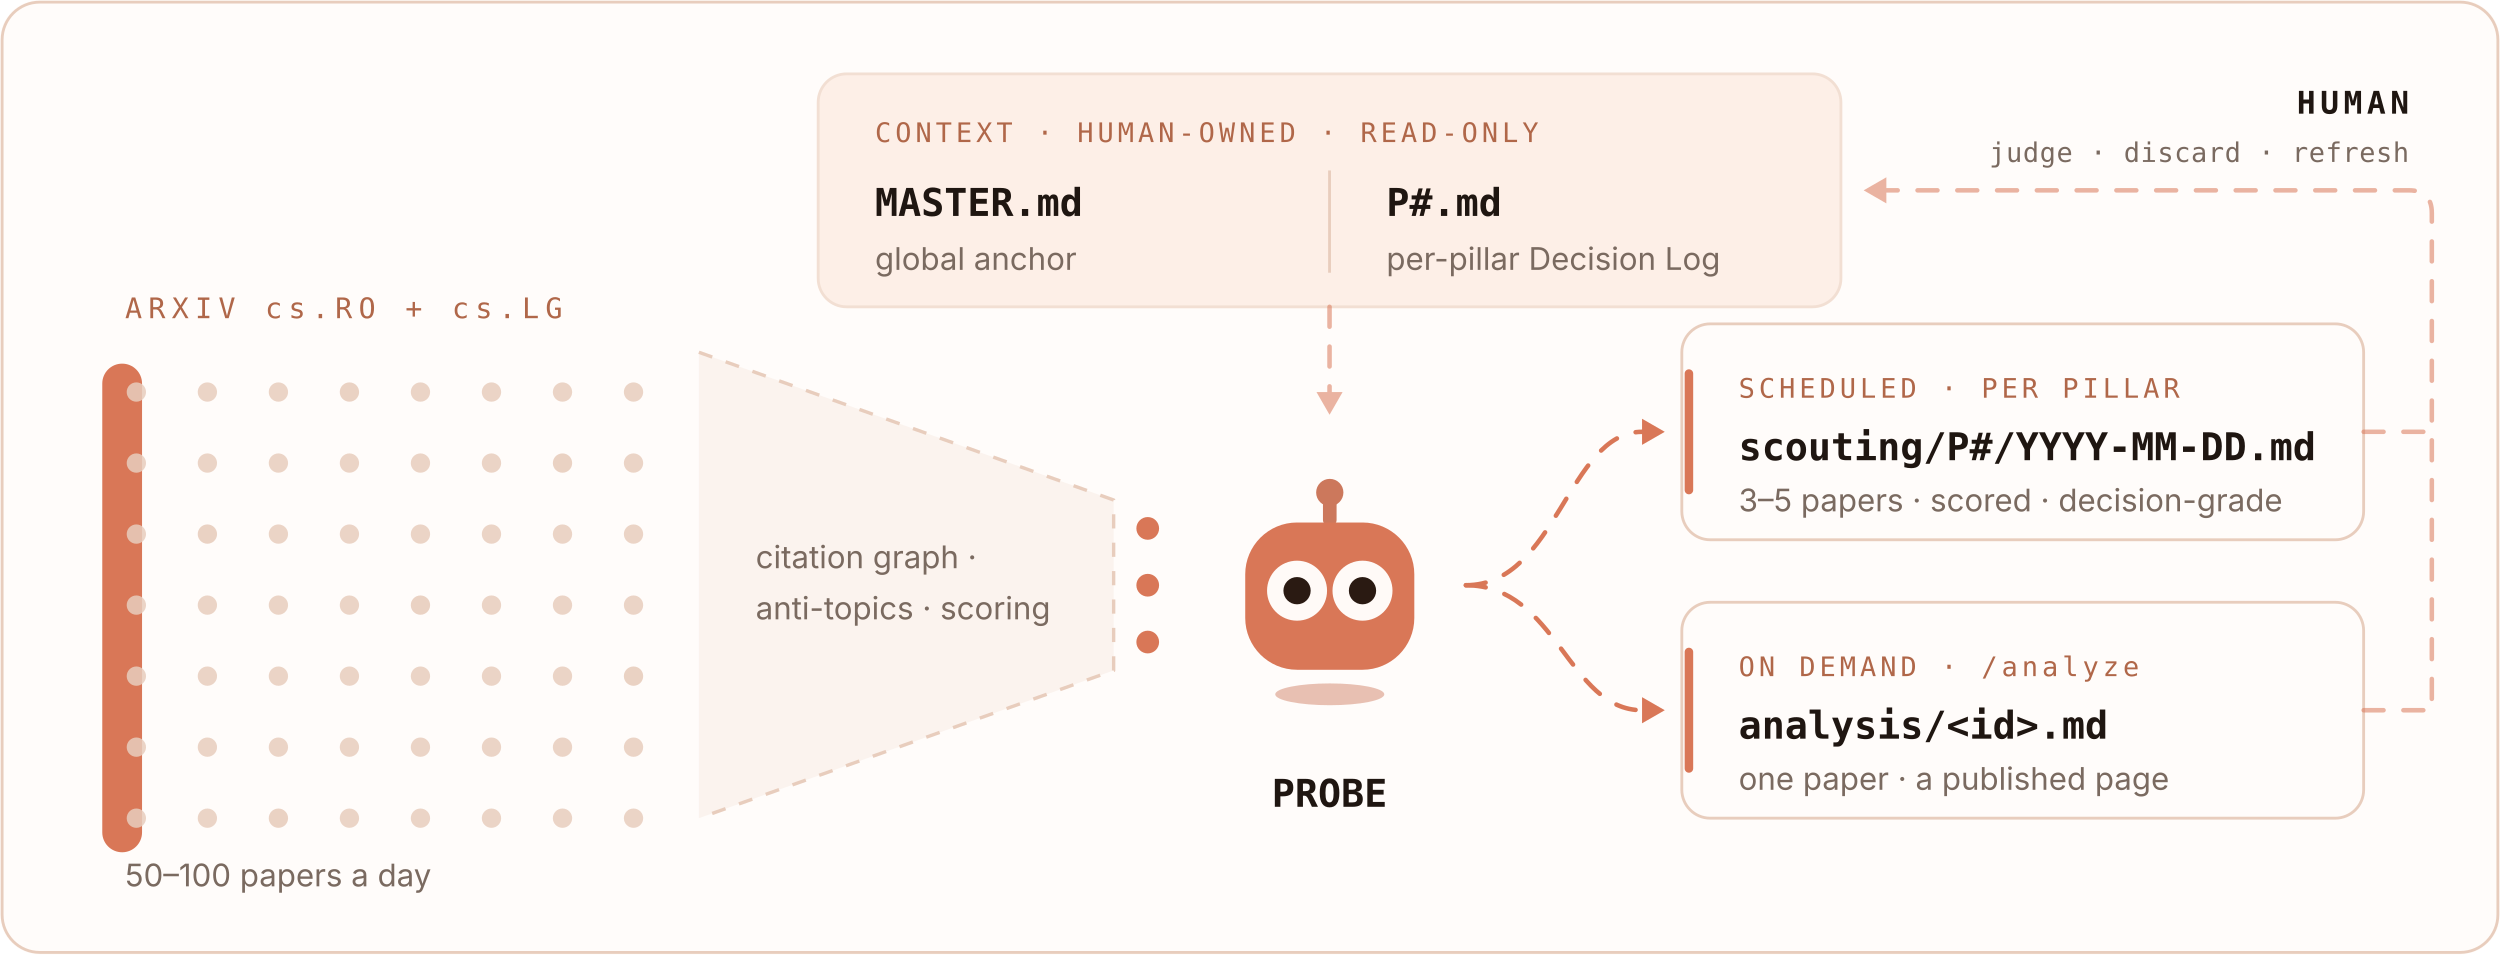
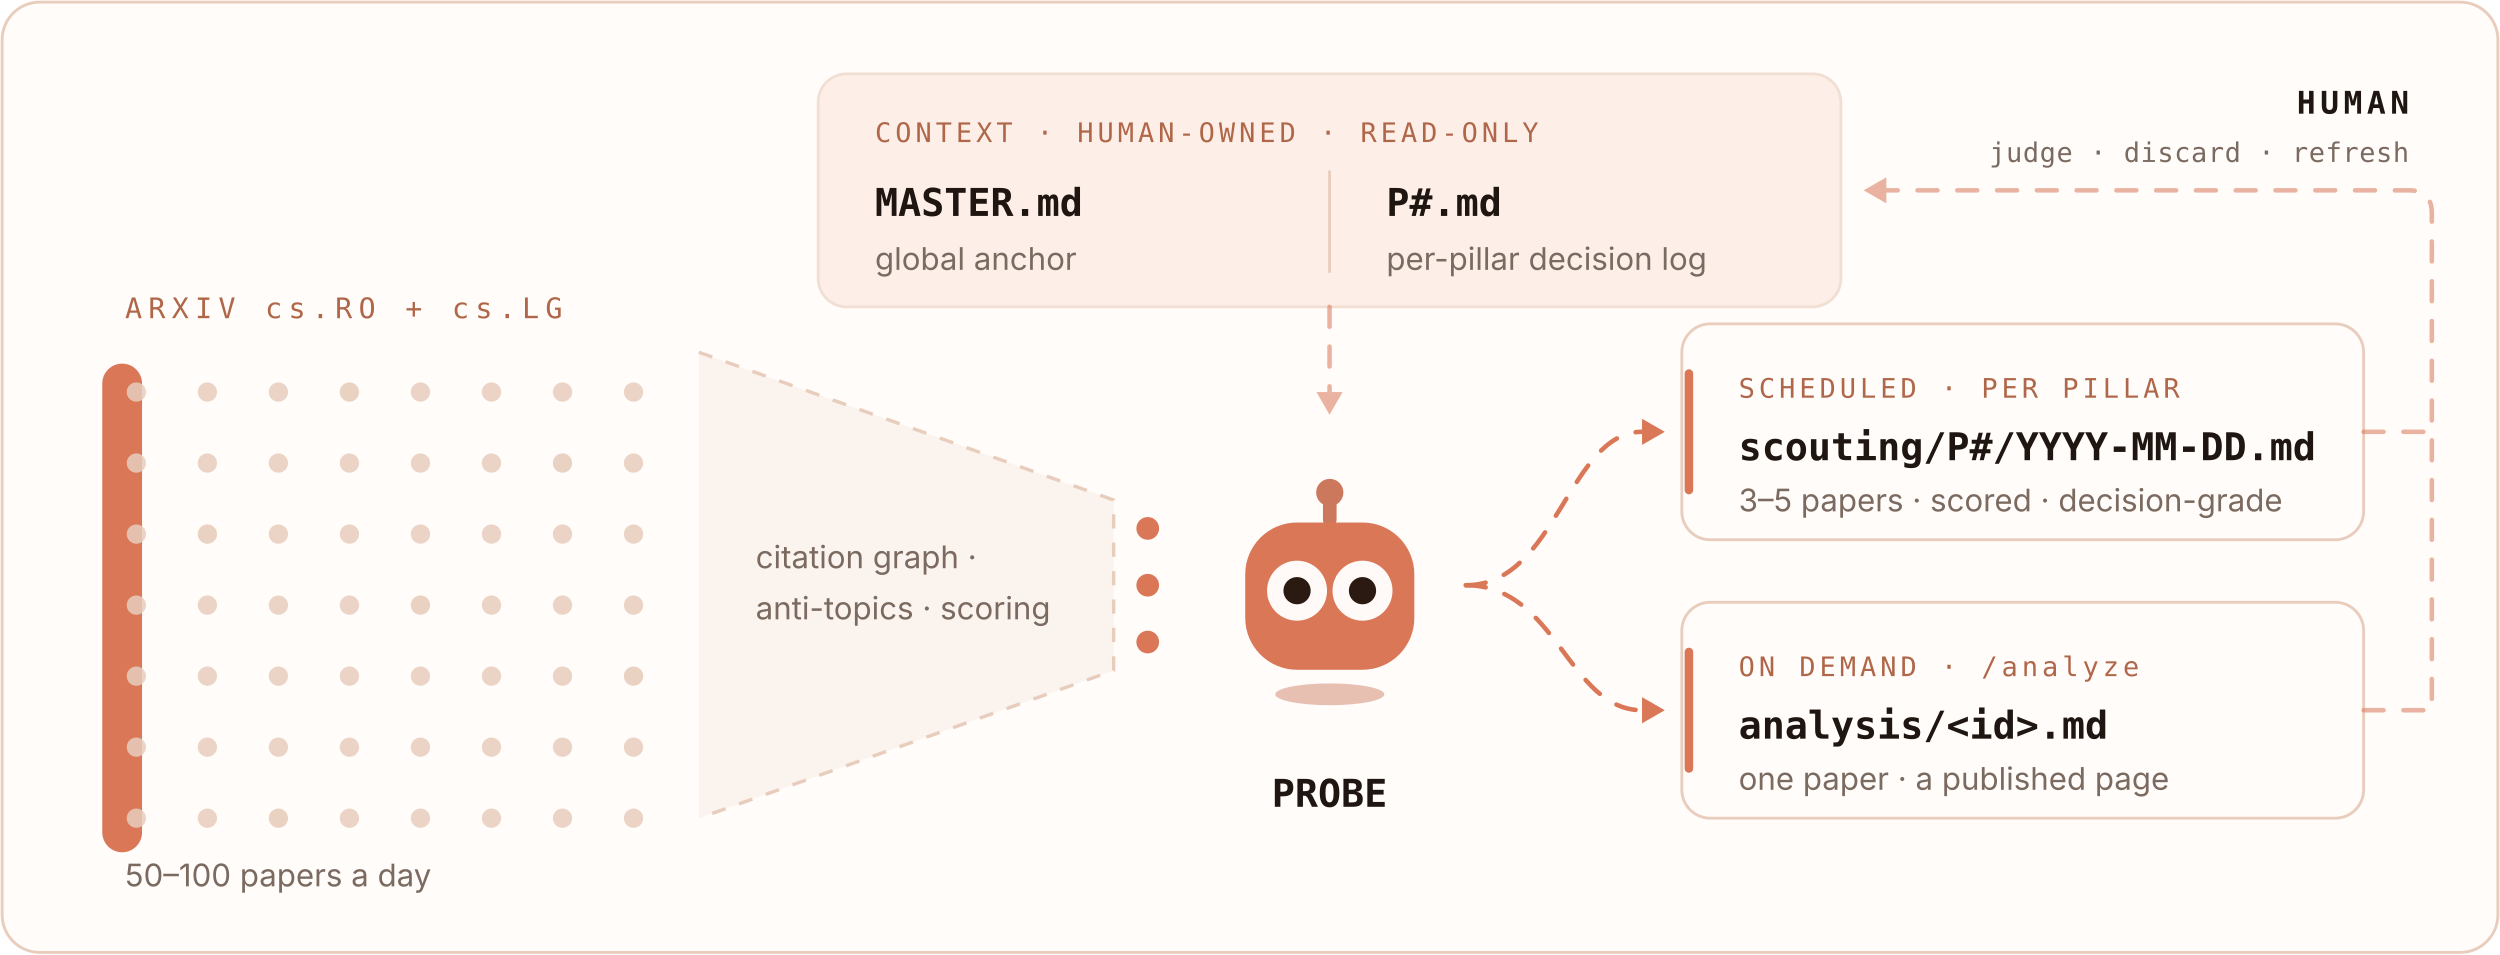
<svg xmlns="http://www.w3.org/2000/svg" width="880" height="336" viewBox="0 0 880 336" role="img" aria-label="PROBE pipeline — arXiv in, scouting and analysis out">
  <style>
    .hull   { fill: #D97757; }
    .iris   { fill: #FFFAF7; }
    .pupil  { fill: #2A1A12; }
    .stalk  { stroke: #CC785C; stroke-width: 5; stroke-linecap: round; fill: none; }
    .beacon { fill: #CC785C; }
    .wave   { fill: none; stroke: #CC785C; stroke-width: 2.6;
              stroke-linecap: round; opacity: 0; }
    .shadow { fill: #CC785C; opacity: .45; }
    .rig    { animation: bob 3.4s ease-in-out infinite; }
    .w1     { animation: ping 2.6s ease-in-out infinite; }
    .w2     { animation: ping 2.6s ease-in-out .34s infinite; }
    .lid    { animation: blink 5.4s ease-in-out infinite; }
    .eL, .eL .lid { transform-origin: 36px 52px; }
    .eR, .eR .lid { transform-origin: 60px 52px; }
    @keyframes bob   { 0%, 100% { transform: translateY(0); } 50% { transform: translateY(-3px); } }
    @keyframes ping  { 0%, 100% { opacity: 0; } 12%, 42% { opacity: .85; } 58% { opacity: 0; } }
    @keyframes blink { 0%, 88%, 100% { transform: scaleY(1); }
                       92% { transform: scaleY(.06); } 96% { transform: scaleY(1); } }
    @keyframes march { to { stroke-dashoffset: -14; } }

    .m    { font-family: ui-monospace, SFMono-Regular, 'SF Mono', Menlo, Consolas, monospace; }
    .lab  { font-family: ui-monospace, SFMono-Regular, 'SF Mono', Menlo, Consolas, monospace; font-size: 10px; letter-spacing: 2.2px; fill: #B06749; }
    .tick { font-family: ui-monospace, SFMono-Regular, 'SF Mono', Menlo, Consolas, monospace; font-size: 9.5px; letter-spacing: 1.4px; fill: #B06749; }
    .path { font-family: ui-monospace, SFMono-Regular, 'SF Mono', Menlo, Consolas, monospace; font-size: 13.5px; font-weight: 700; fill: #1F1611; }
    .note { font-family: system-ui, -apple-system, 'Segoe UI', 'Noto Sans KR', sans-serif; font-size: 11px; fill: #7A6A60; }
    .wire { fill: none; stroke: #D97757; stroke-width: 1.6; stroke-linecap: round;
            stroke-linejoin: round; }
    .flow { stroke-dasharray: 7 7; animation: march 1.1s linear infinite; }
    .head  { fill: #D97757; }
    .human { opacity: .55; }

    .d    { fill: #E8CDBD; opacity: .85; }
    .mk   { fill: #E8CDBD; opacity: .9; }
    .tv   { fill: #D97757; opacity: 0; }
    .keep { fill: #D97757; animation: keep 9s linear infinite; }
    .scan { animation: scan 9s linear infinite; }
    @keyframes scan {
      0%        { transform: translateX(0); opacity: 0; }
      3%        { opacity: .11; }
      30%       { transform: translateX(196px); opacity: .11; }
      34%, 100% { transform: translateX(196px); opacity: 0; }
    }
    @keyframes keep {
      0%, 34%   { opacity: 1; }
      40%, 100% { opacity: 0; }
    }
    #m0 { animation: mark0 9s linear infinite; }
    @keyframes mark0 {
      0%, 4.6%        { fill: #E8CDBD; transform: scale(1); }
      6.1%      { fill: #D97757; transform: scale(1.9); }
      10.6%        { fill: #D97757; transform: scale(1); }
      34%           { fill: #D97757; transform: scale(1); }
      39%, 100% { fill: #E8CDBD; transform: scale(1); }
    }
    #t0 { animation: trav0 9s ease-in-out infinite; }
    @keyframes trav0 {
      0%, 34%        { transform: translate(0, 0) scale(1); opacity: 0; }
      35%        { transform: translate(0, 0) scale(1); opacity: 1; }
      58%           { transform: translate(331px, -2px) scale(1.6); opacity: 1; }
      62%, 100% { transform: translate(331px, -2px) scale(1.18); opacity: 1; }
    }
    #m1 { animation: mark1 9s linear infinite; }
    @keyframes mark1 {
      0%, 8.4%        { fill: #E8CDBD; transform: scale(1); }
      9.9%      { fill: #D97757; transform: scale(1.9); }
      14.4%        { fill: #D97757; transform: scale(1); }
      36%           { fill: #D97757; transform: scale(1); }
      41%, 100% { fill: #E8CDBD; transform: scale(1); }
    }
    #t1 { animation: trav1 9s ease-out infinite; }
    @keyframes trav1 {
      0%, 36%    { transform: translate(0, 0) scale(1); opacity: 0; fill: #D97757; }
      37%    { transform: translate(0, 0) scale(1); opacity: 1; fill: #D97757; }
      49%       { transform: translate(168px, -45px) scale(1); opacity: 1; fill: #D97757; }
      53%       { transform: translate(168px, -45px) scale(1); opacity: .9; fill: #7A6A60; }
      65%, 100% { transform: translate(190px, -51px) scale(.72); opacity: 0; fill: #7A6A60; }
    }
    #m2 { animation: mark2 9s linear infinite; }
    @keyframes mark2 {
      0%, 12.2%        { fill: #E8CDBD; transform: scale(1); }
      13.7%      { fill: #D97757; transform: scale(1.9); }
      18.2%        { fill: #D97757; transform: scale(1); }
      38%           { fill: #D97757; transform: scale(1); }
      43%, 100% { fill: #E8CDBD; transform: scale(1); }
    }
    #t2 { animation: trav2 9s ease-out infinite; }
    @keyframes trav2 {
      0%, 38%    { transform: translate(0, 0) scale(1); opacity: 0; fill: #D97757; }
      39%    { transform: translate(0, 0) scale(1); opacity: 1; fill: #D97757; }
      51%       { transform: translate(118px, 29px) scale(1); opacity: 1; fill: #D97757; }
      55%       { transform: translate(118px, 29px) scale(1); opacity: .9; fill: #7A6A60; }
      67%, 100% { transform: translate(133px, 32px) scale(.72); opacity: 0; fill: #7A6A60; }
    }
    #m3 { animation: mark3 9s linear infinite; }
    @keyframes mark3 {
      0%, 16.1%        { fill: #E8CDBD; transform: scale(1); }
      17.6%      { fill: #D97757; transform: scale(1.9); }
      22.1%        { fill: #D97757; transform: scale(1); }
      40%           { fill: #D97757; transform: scale(1); }
      45%, 100% { fill: #E8CDBD; transform: scale(1); }
    }
    #t3 { animation: trav3 9s ease-in-out infinite; }
    @keyframes trav3 {
      0%, 40%        { transform: translate(0, 0) scale(1); opacity: 0; }
      41%        { transform: translate(0, 0) scale(1); opacity: 1; }
      62%           { transform: translate(256px, -7px) scale(1.6); opacity: 1; }
      66%, 100% { transform: translate(256px, -7px) scale(1.18); opacity: 1; }
    }
    #m4 { animation: mark4 9s linear infinite; }
    @keyframes mark4 {
      0%, 23.7%        { fill: #E8CDBD; transform: scale(1); }
      25.2%      { fill: #D97757; transform: scale(1.9); }
      29.7%        { fill: #D97757; transform: scale(1); }
      42%           { fill: #D97757; transform: scale(1); }
      47%, 100% { fill: #E8CDBD; transform: scale(1); }
    }
    #t4 { animation: trav4 9s ease-out infinite; }
    @keyframes trav4 {
      0%, 42%    { transform: translate(0, 0) scale(1); opacity: 0; fill: #D97757; }
      43%    { transform: translate(0, 0) scale(1); opacity: 1; fill: #D97757; }
      55%       { transform: translate(82px, 17px) scale(1); opacity: 1; fill: #D97757; }
      59%       { transform: translate(82px, 17px) scale(1); opacity: .9; fill: #7A6A60; }
      71%, 100% { transform: translate(93px, 19px) scale(.72); opacity: 0; fill: #7A6A60; }
    }
    #m5 { animation: mark5 9s linear infinite; }
    @keyframes mark5 {
      0%, 27.6%        { fill: #E8CDBD; transform: scale(1); }
      29.1%      { fill: #D97757; transform: scale(1.9); }
      33.6%        { fill: #D97757; transform: scale(1); }
      44%           { fill: #D97757; transform: scale(1); }
      49%, 100% { fill: #E8CDBD; transform: scale(1); }
    }
    #t5 { animation: trav5 9s ease-in-out infinite; }
    @keyframes trav5 {
      0%, 44%        { transform: translate(0, 0) scale(1); opacity: 0; }
      45%        { transform: translate(0, 0) scale(1); opacity: 1; }
      66%           { transform: translate(181px, -12px) scale(1.6); opacity: 1; }
      70%, 100% { transform: translate(181px, -12px) scale(1.18); opacity: 1; }
    }

    @media (prefers-reduced-motion: reduce) {
      .rig, .lid, .wave, .flow { animation: none; }
      .wave { opacity: .5; }
      .scan, .tv { display: none; }
      .mk, .keep { animation: none; }
      .mk { fill: #D97757; }
      .keep { opacity: 1; }
    }
  </style>
  <rect width="880" height="336" rx="14" fill="#FFFCFA" />
  <rect x=".75" y=".75" width="878.5" height="334.5" rx="13.25" fill="none" stroke="#E8CDBD" />
  <rect x="288" y="26" width="360" height="82" rx="10" fill="#FDEFE7" stroke="#F2DFD3" />
  <text class="tick" x="308" y="50">CONTEXT · HUMAN-OWNED · READ-ONLY</text>
  <path d="M468 60 V96" stroke="#E8CDBD" stroke-width="1" />
  <text class="path" x="308" y="76" font-size="13">MASTER.md</text>
  <text class="note" x="308" y="95">global anchor</text>
  <text class="path" x="488" y="76" font-size="13">P#.md</text>
-   <text class="note" x="488" y="95">per-pillar Decision Log</text>
+   <text class="note" x="488" y="95">per-pillar decision log</text>
  <g class="human">
    <path class="wire flow" d="M468 108 V138" />
    <path class="head" d="M468 146 l-4.6 -8 h9.2 z" />
  </g>
  <text class="lab" x="44" y="112">ARXIV cs.RO + cs.LG</text>
  <rect class="scan" x="36" y="128" width="14" height="172" rx="7" fill="#D97757" />
  <circle class="d" cx="48" cy="138" r="3.4" />
  <circle class="d" cx="73" cy="138" r="3.4" />
  <circle class="d" cx="98" cy="138" r="3.4" />
  <circle class="d" cx="148" cy="138" r="3.4" />
  <circle class="d" cx="173" cy="138" r="3.4" />
  <circle class="d" cx="198" cy="138" r="3.4" />
  <circle class="d" cx="223" cy="138" r="3.4" />
  <circle class="d" cx="48" cy="163" r="3.4" />
  <circle class="d" cx="73" cy="163" r="3.4" />
  <circle class="d" cx="98" cy="163" r="3.4" />
  <circle class="d" cx="123" cy="163" r="3.4" />
  <circle class="d" cx="148" cy="163" r="3.4" />
  <circle class="d" cx="173" cy="163" r="3.4" />
  <circle class="d" cx="223" cy="163" r="3.4" />
  <circle class="d" cx="48" cy="188" r="3.4" />
  <circle class="d" cx="98" cy="188" r="3.4" />
  <circle class="d" cx="123" cy="188" r="3.4" />
  <circle class="d" cx="148" cy="188" r="3.4" />
  <circle class="d" cx="173" cy="188" r="3.4" />
  <circle class="d" cx="198" cy="188" r="3.4" />
  <circle class="d" cx="223" cy="188" r="3.4" />
  <circle class="d" cx="48" cy="213" r="3.4" />
  <circle class="d" cx="73" cy="213" r="3.4" />
  <circle class="d" cx="98" cy="213" r="3.4" />
  <circle class="d" cx="123" cy="213" r="3.4" />
  <circle class="d" cx="173" cy="213" r="3.4" />
  <circle class="d" cx="198" cy="213" r="3.4" />
  <circle class="d" cx="223" cy="213" r="3.4" />
  <circle class="d" cx="48" cy="238" r="3.4" />
  <circle class="d" cx="73" cy="238" r="3.4" />
  <circle class="d" cx="98" cy="238" r="3.4" />
  <circle class="d" cx="123" cy="238" r="3.4" />
  <circle class="d" cx="148" cy="238" r="3.4" />
  <circle class="d" cx="173" cy="238" r="3.4" />
  <circle class="d" cx="198" cy="238" r="3.4" />
  <circle class="d" cx="48" cy="263" r="3.4" />
  <circle class="d" cx="73" cy="263" r="3.4" />
  <circle class="d" cx="98" cy="263" r="3.4" />
  <circle class="d" cx="123" cy="263" r="3.4" />
  <circle class="d" cx="148" cy="263" r="3.4" />
  <circle class="d" cx="173" cy="263" r="3.4" />
  <circle class="d" cx="198" cy="263" r="3.4" />
  <circle class="d" cx="223" cy="263" r="3.4" />
  <circle class="d" cx="48" cy="288" r="3.4" />
  <circle class="d" cx="73" cy="288" r="3.4" />
  <circle class="d" cx="123" cy="288" r="3.4" />
  <circle class="d" cx="148" cy="288" r="3.4" />
  <circle class="d" cx="173" cy="288" r="3.4" />
  <circle class="d" cx="198" cy="288" r="3.4" />
  <circle class="d" cx="223" cy="288" r="3.4" />
  <g transform="translate(73 188)">
    <circle class="mk" id="m0" r="3.4" />
  </g>
  <g transform="translate(98 288)">
    <circle class="mk" id="m1" r="3.4" />
  </g>
  <g transform="translate(123 138)">
    <circle class="mk" id="m2" r="3.4" />
  </g>
  <g transform="translate(148 213)">
    <circle class="mk" id="m3" r="3.4" />
  </g>
  <g transform="translate(198 163)">
    <circle class="mk" id="m4" r="3.4" />
  </g>
  <g transform="translate(223 238)">
    <circle class="mk" id="m5" r="3.4" />
  </g>
  <text class="note" x="44" y="312" font-size="10.5">50–100 papers a day</text>
  <path d="M246 124 L392 176 V236 L246 288" fill="#FBF3EE" stroke="#E8CDBD" stroke-width="1.2" stroke-dasharray="5 5" stroke-linejoin="round" />
  <text class="note" x="266" y="200" font-size="10.5">citation graph ·</text>
  <text class="note" x="266" y="218" font-size="10.5">anti-topics · scoring</text>
  <circle class="keep" cx="404" cy="186" r="4" />
  <circle class="keep" cx="404" cy="206" r="4" />
  <circle class="keep" cx="404" cy="226" r="4" />
  <g transform="translate(73 188)">
    <circle class="tv" id="t0" r="3.4" />
  </g>
  <g transform="translate(98 288)">
    <circle class="tv" id="t1" r="3.4" />
  </g>
  <g transform="translate(123 138)">
    <circle class="tv" id="t2" r="3.4" />
  </g>
  <g transform="translate(148 213)">
    <circle class="tv" id="t3" r="3.4" />
  </g>
  <g transform="translate(198 163)">
    <circle class="tv" id="t4" r="3.4" />
  </g>
  <g transform="translate(223 238)">
    <circle class="tv" id="t5" r="3.4" />
  </g>
  <g transform="translate(422 158) scale(0.96)">
    <ellipse class="shadow" cx="48" cy="90" rx="20" ry="4" />
    <g class="rig">
      <path class="wave w1" d="M41.04 11.12 A8.5 8.5 0 0 1 54.96 11.12" />
      <path class="wave w2" d="M36.94 8.25 A13.5 13.5 0 0 1 59.06 8.25" />
      <path class="stalk" d="M48 26 V19" />
      <circle class="beacon" cx="48" cy="16" r="5" />
      <rect class="hull" x="17" y="27" width="62" height="54" rx="19" />
      <g class="eye eL">
        <g class="lid">
          <circle class="iris" cx="36" cy="52" r="11" />
          <circle class="pupil" cx="36" cy="52" r="5" />
        </g>
      </g>
      <g class="eye eR">
        <g class="lid">
          <circle class="iris" cx="60" cy="52" r="11" />
          <circle class="pupil" cx="60" cy="52" r="5" />
        </g>
      </g>
    </g>
  </g>
  <text class="path" x="468" y="284" text-anchor="middle" font-size="14">PROBE</text>
  <path class="wire flow" d="M516 206 C548 206, 552 152, 578 152" />
  <path class="head" d="M586 152 l-8 -4.6 v9.2 z" />
  <path class="wire flow" d="M516 206 C548 206, 552 250, 578 250" />
  <path class="head" d="M586 250 l-8 -4.6 v9.2 z" />
  <rect x="592" y="114" width="240" height="76" rx="10" fill="#FFFCFA" stroke="#E8CDBD" />
  <rect x="593" y="130" width="3" height="44" rx="1.5" fill="#D97757" />
  <text class="tick" x="612" y="140">SCHEDULED · PER PILLAR</text>
  <text class="path" x="612" y="162">scouting/P#/YYYY-MM-DD.md</text>
  <text class="note" x="612" y="180">3–5 papers · scored · decision-grade</text>
  <rect x="592" y="212" width="240" height="76" rx="10" fill="#FFFCFA" stroke="#E8CDBD" />
  <rect x="593" y="228" width="3" height="44" rx="1.5" fill="#D97757" />
  <text class="tick" x="612" y="238">ON DEMAND · /analyze</text>
  <text class="path" x="612" y="260">analysis/&lt;id&gt;.md</text>
  <text class="note" x="612" y="278">one paper · a published page</text>
  <text class="m" x="848" y="40" text-anchor="end" font-size="11" font-weight="700" letter-spacing="1.6" fill="#1F1611">HUMAN</text>
  <text class="m" x="848" y="57" text-anchor="end" font-size="9.5" letter-spacing=".2" fill="#7A6A60">judge · discard · refresh</text>
  <g class="human">
    <path class="wire flow" d="M832 152 H856 M832 250 H856 V75 q0 -8 -8 -8 H664" />
    <path class="head" d="M656 67 l8 -4.6 v9.2 z" />
  </g>
</svg>
